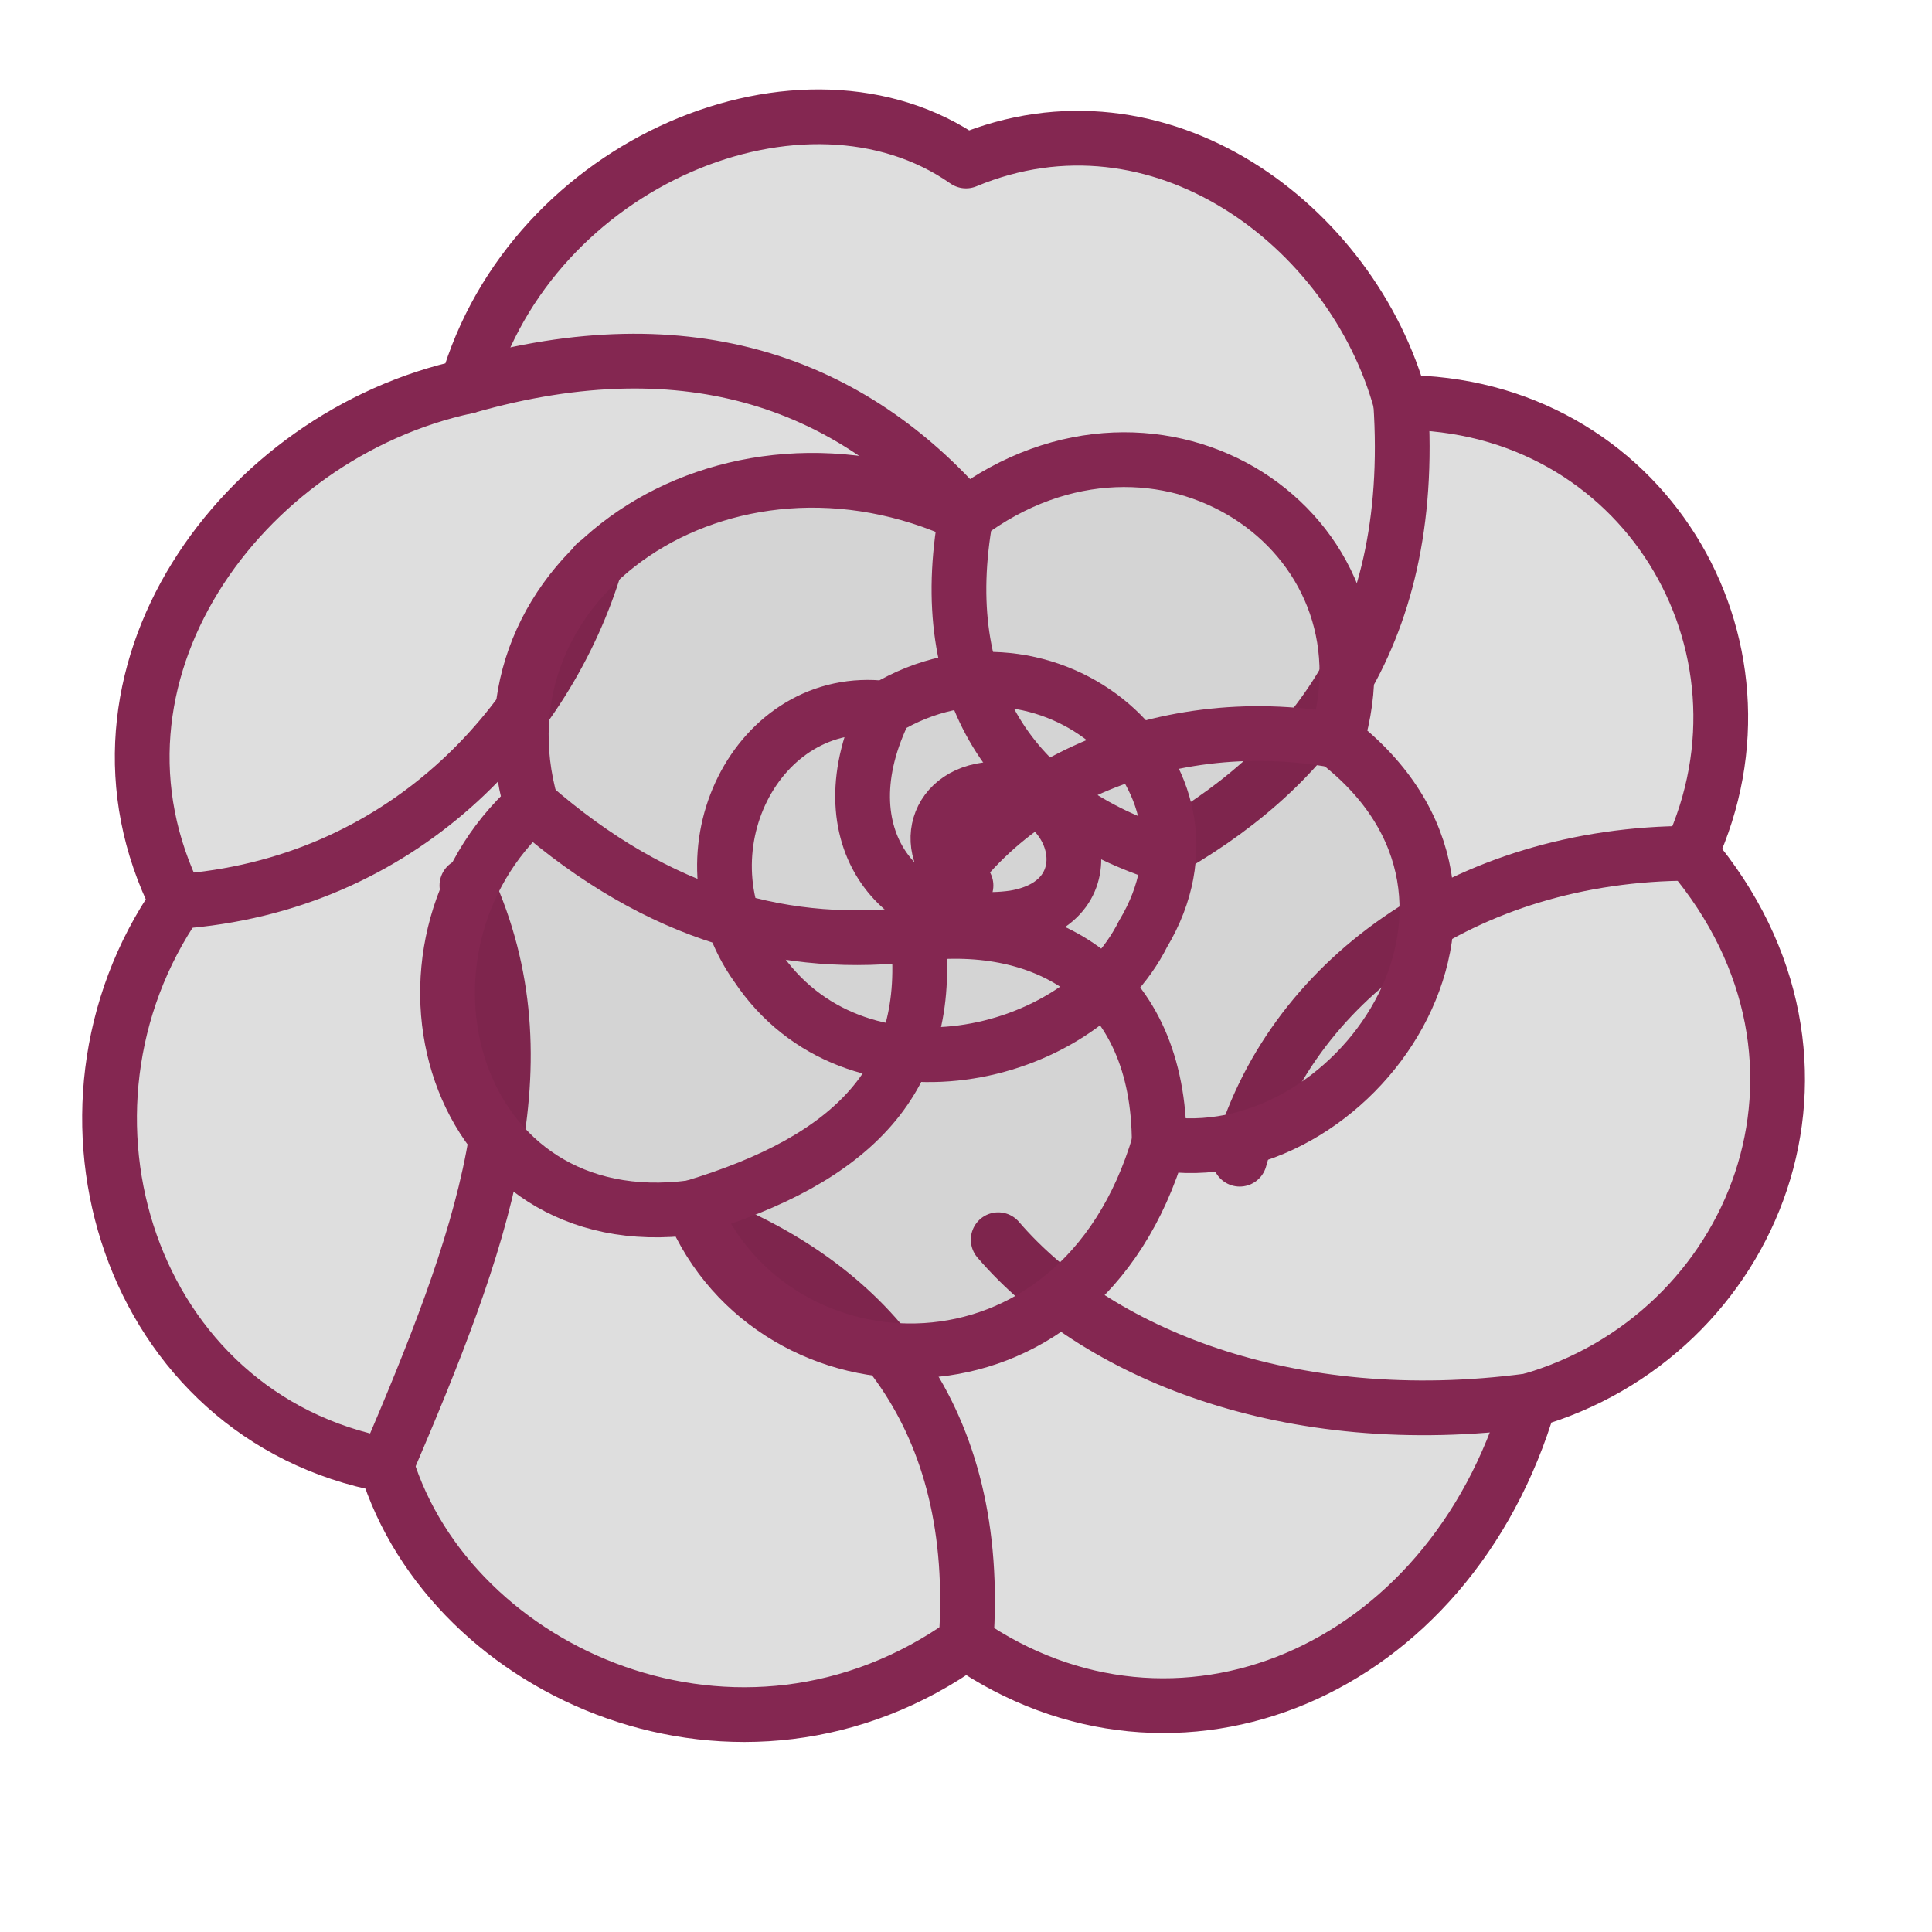
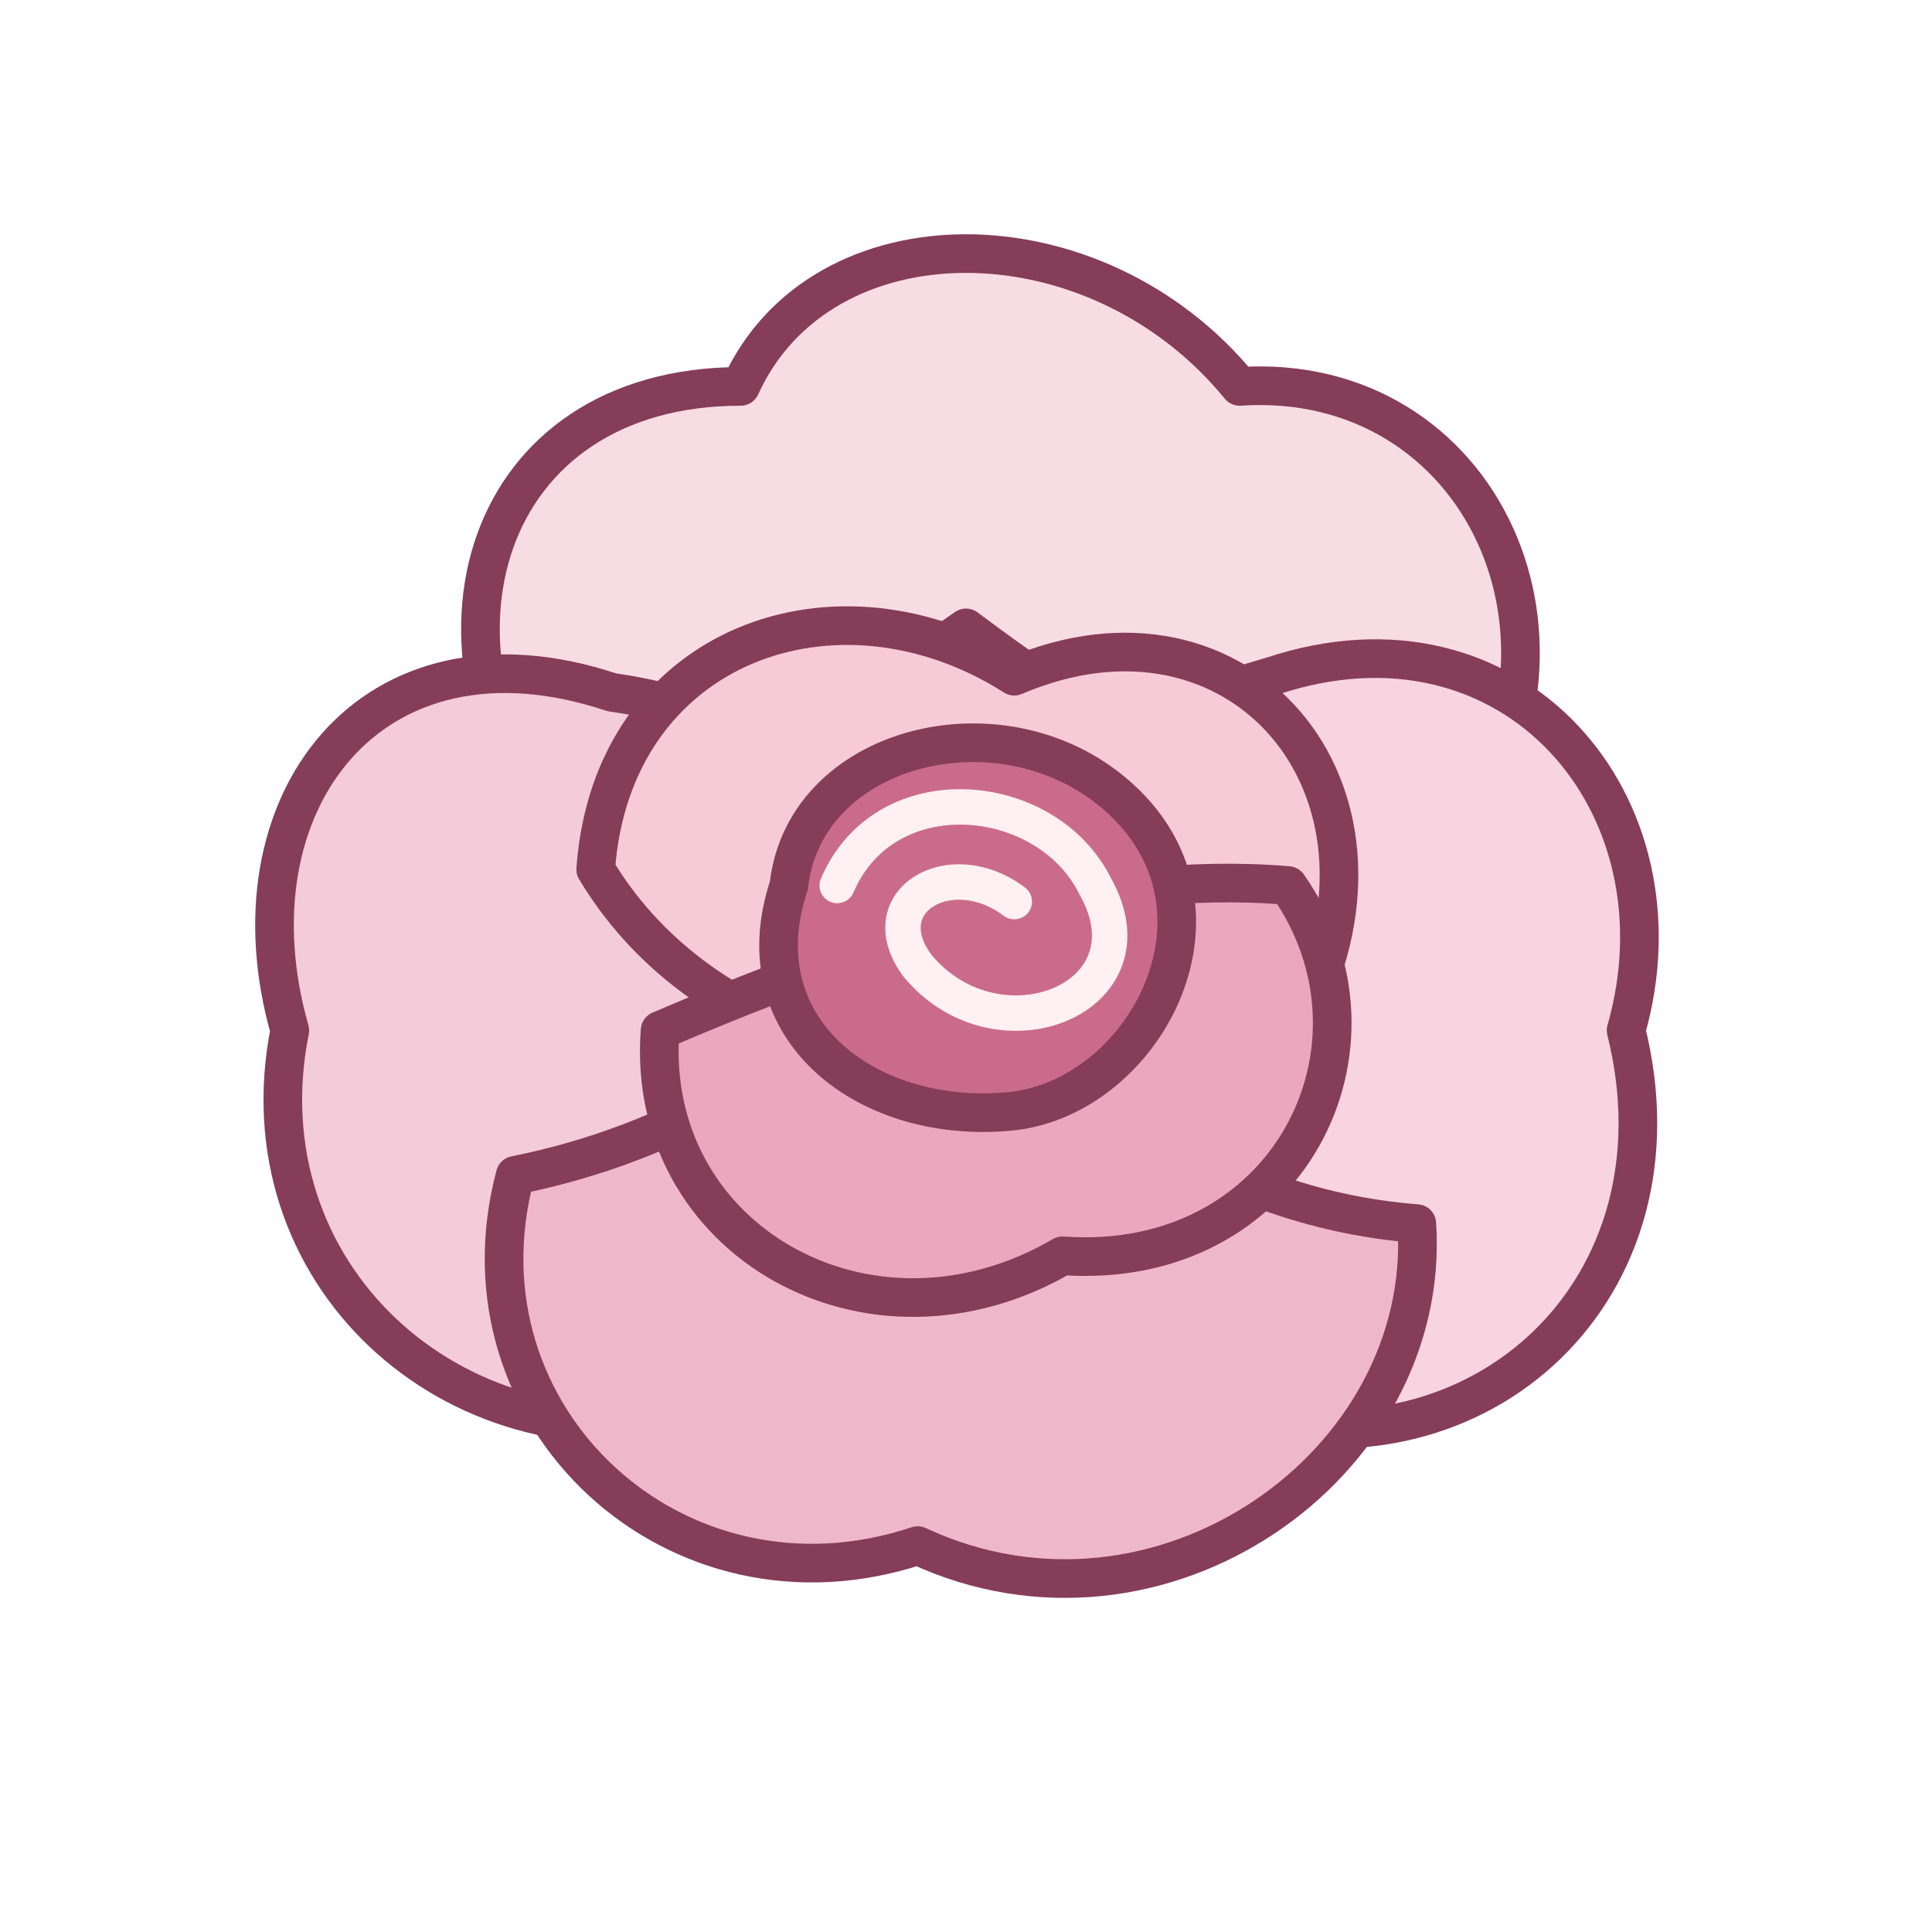
- <svg xmlns="http://www.w3.org/2000/svg" viewBox="0 0 120 120" fill="none" stroke="#842751" stroke-width="3.4" stroke-linecap="round" stroke-linejoin="round">
+ <svg xmlns="http://www.w3.org/2000/svg" viewBox="0 0 120 120" fill="none" stroke="#863d58" stroke-width="2.4" stroke-linecap="round" stroke-linejoin="round">
  <g class="rose-outer">
-     <path d="M60 10C72 5 84 14 87 25C102 25 111 40 105 53C116 66 109 83 95 87C90 104 73 111 60 102C46 112 28 104 24 91C8 88 2 69 11 56C4 42 15 27 29 24C33 10 50 3 60 10Z" fill="currentColor" fill-opacity=".13" />
-     <path d="M29 24C43 20 53 24 60 32M87 25C88 40 81 48 72 53M105 53C91 53 80 61 77 72M95 87C80 89 68 84 62 77M60 102C61 88 54 80 44 76M24 91C30 77 34 66 29 55M11 56C25 55 34 45 37 35" />
+     <path d="M35 53C25 40 30 24 46 24C51 13 68 13 77 24C92 23 100 40 90 53C79 52 68 45 60 39C50 46 42 50 35 53Z" fill="#f8dce4" />
+     <path d="M38 43C23 38 14 50 18 64C15 79 28 91 43 88C46 74 50 62 59 54C51 47 45 44 38 43Z" fill="#f4cbd8" />
+     <path d="M79 42C94 37 105 50 101 64C105 80 92 92 77 88C74 74 68 62 59 54C66 47 72 44 79 42Z" fill="#f7d4df" />
+     <path d="M32 73C28 88 42 101 57 96C72 103 89 91 88 76C75 75 65 67 59 58C50 66 42 71 32 73Z" fill="#efb8ca" />
  </g>
  <g class="rose-middle">
-     <path d="M60 32C72 23 87 33 83 46C96 56 84 73 72 71C67 88 48 87 43 75C28 77 23 59 33 50C29 36 45 25 60 32Z" fill="currentColor" fill-opacity=".05" />
-     <path d="M60 32C58 43 63 50 72 53M83 46C72 44 61 49 57 58M72 71C72 61 65 57 57 58M43 75C53 72 58 67 57 58M33 50C41 57 49 59 57 58" />
+     <path d="M37 54C38 40 52 35 63 42C77 36 88 49 81 63C71 69 61 71 52 65C45 63 40 59 37 54Z" fill="#f6cbd7" />
+     <path d="M41 64C40 77 54 85 66 78C80 79 87 65 80 55C68 54 55 58 41 64Z" fill="#eaa7bd" />
  </g>
-   <path class="rose-heart" d="M55 44C65 38 77 48 71 58C67 66 53 69 47 60C42 53 47 43 55 44ZM55 44C51 52 56 58 63 57C69 56 67 49 62 49C58 49 57 53 60 55" fill="none" />
+   <path class="rose-heart" d="M49 55C50 46 63 43 70 50C77 57 71 68 63 69C54 70 46 64 49 55Z" fill="#cb6b8b" />
+   <path d="M52 55C55 48 65 49 68 55C72 62 62 66 57 60C54 56 59 53 63 56" fill="none" stroke="#fff0f4" stroke-width="2.2" />
</svg>
